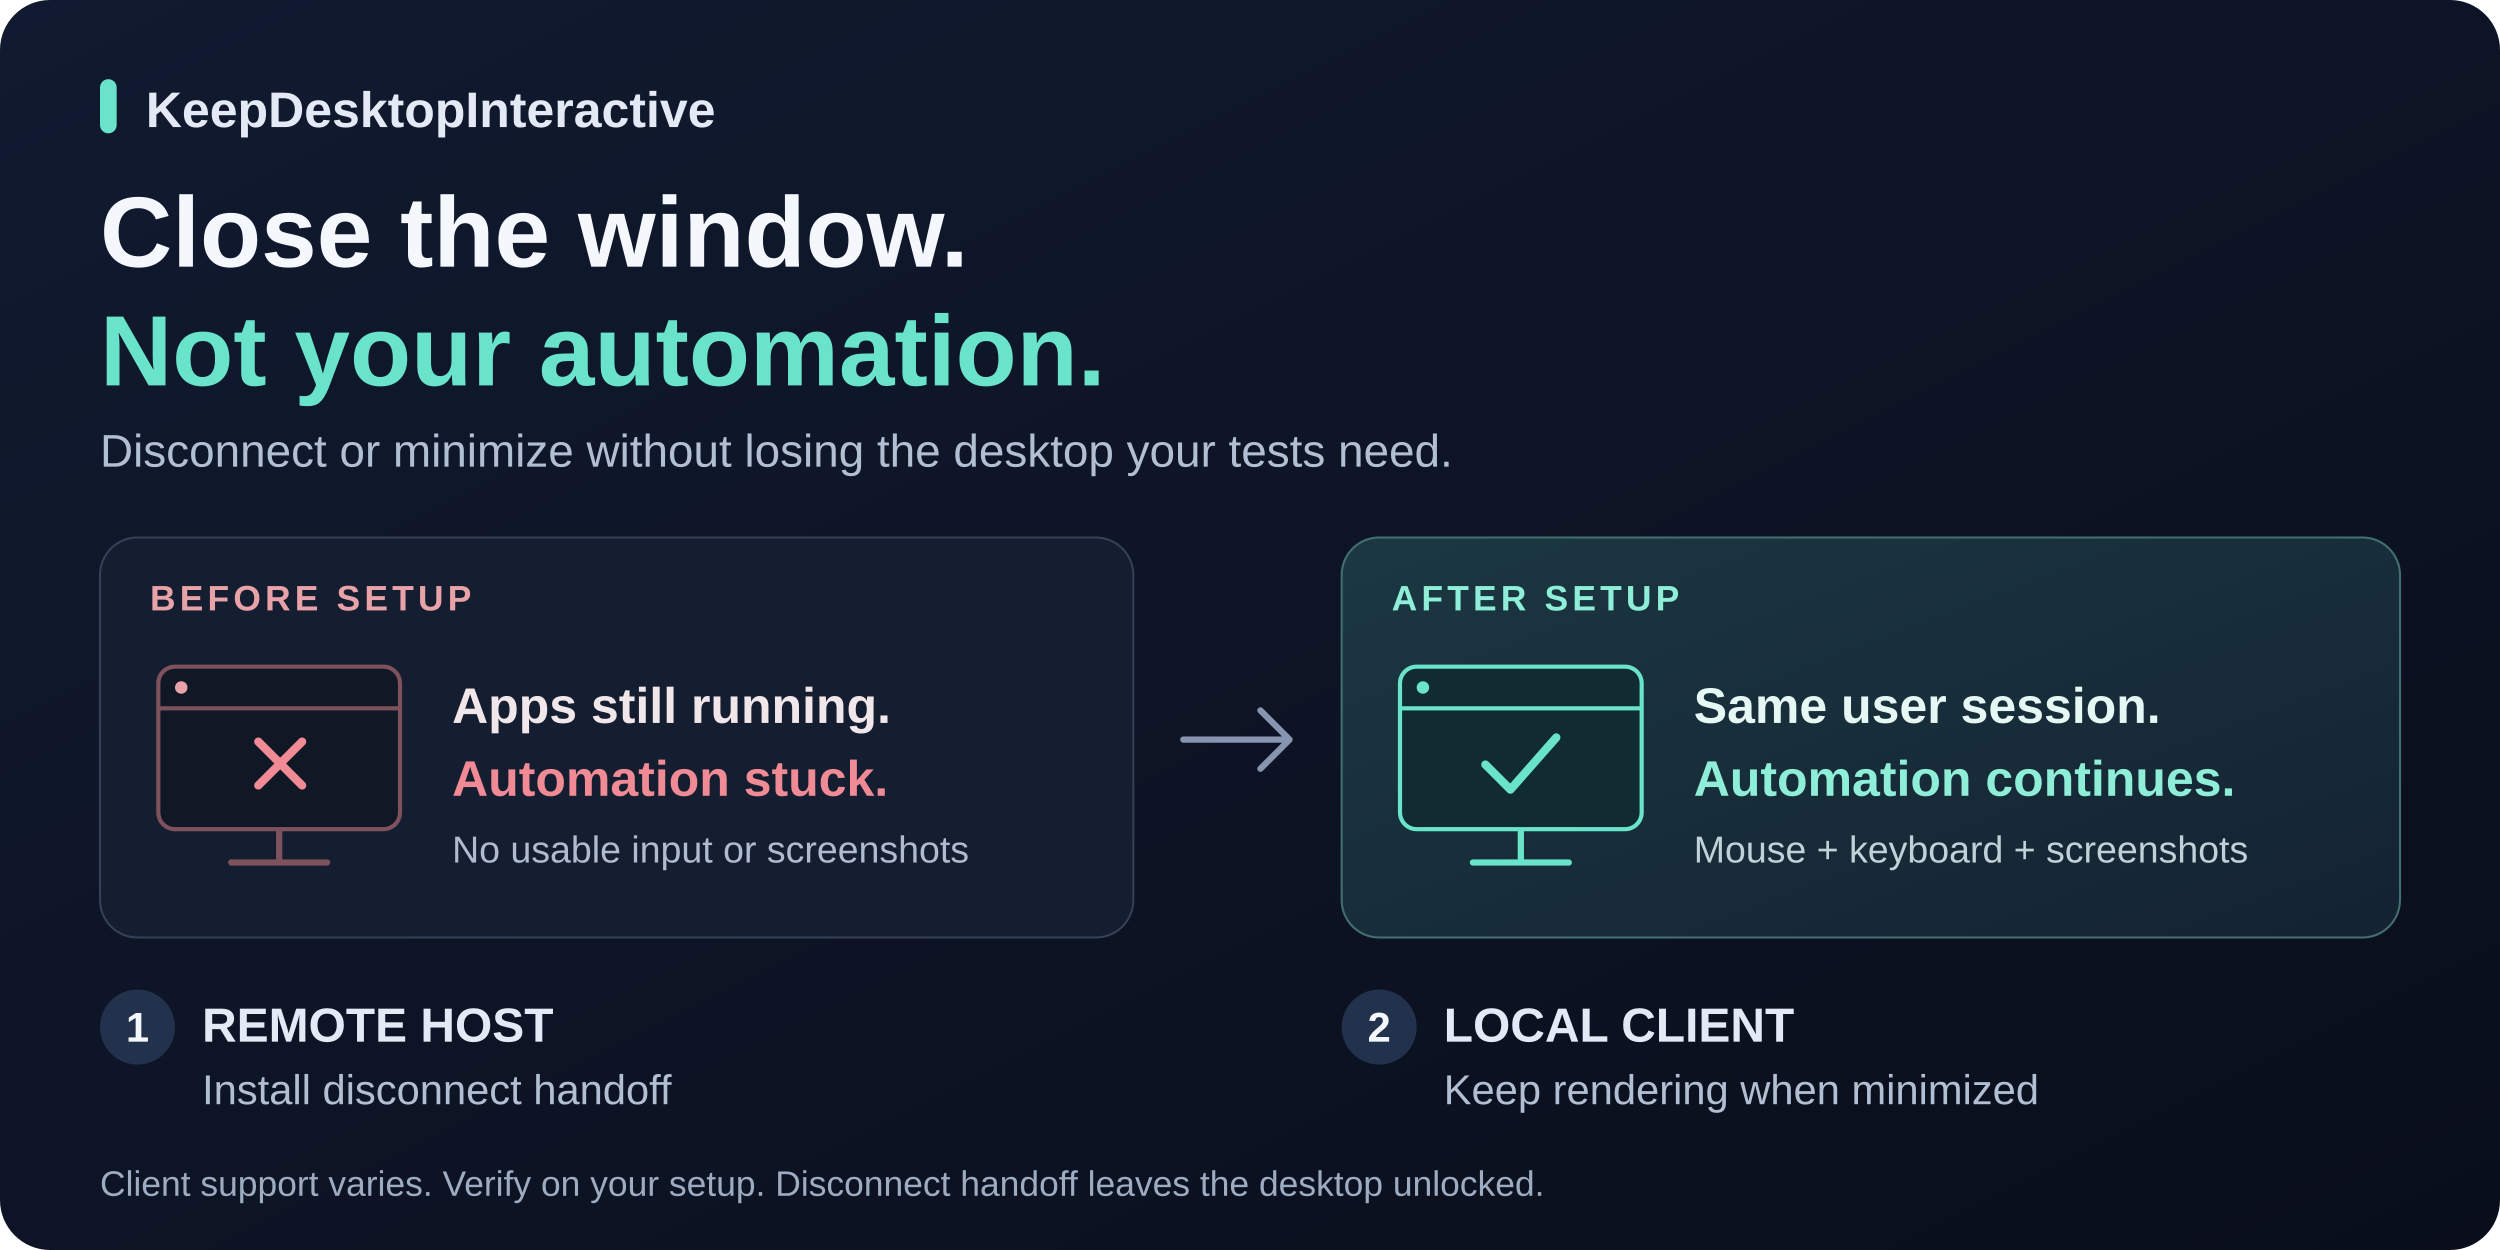
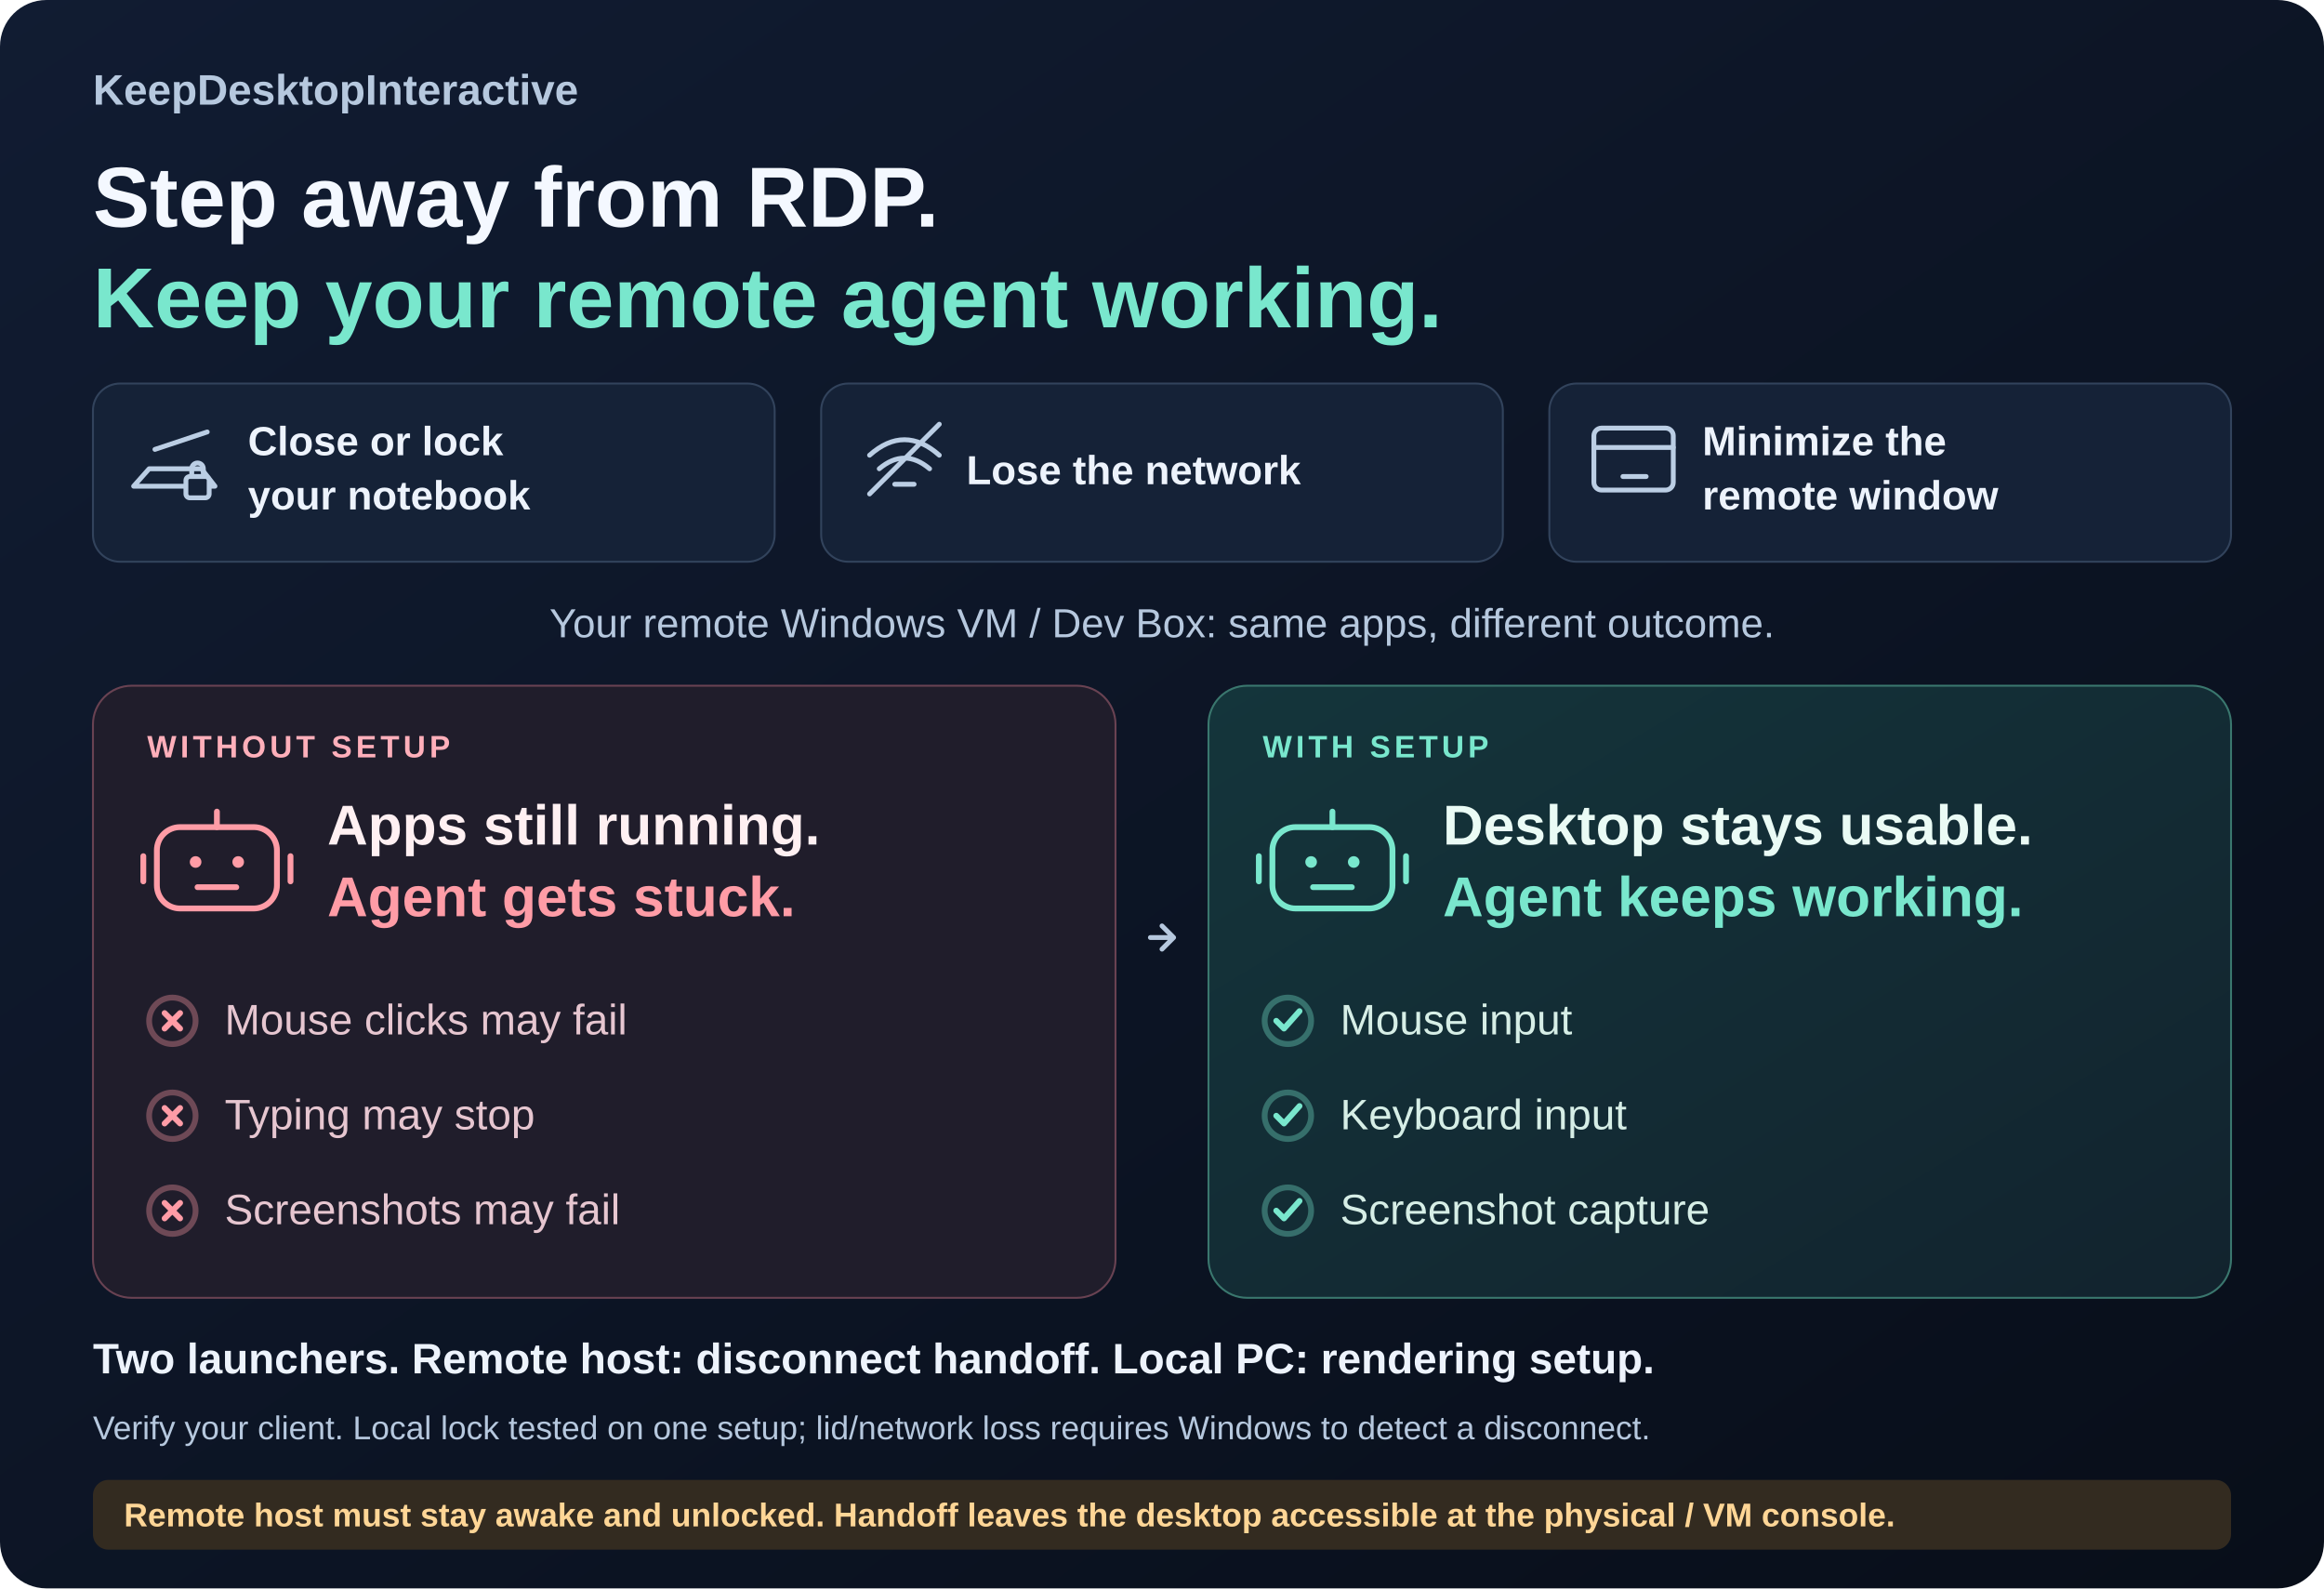
- <svg xmlns="http://www.w3.org/2000/svg" width="1200" height="600" viewBox="0 0 1200 600" role="img" aria-labelledby="title description">
+ <svg xmlns="http://www.w3.org/2000/svg" width="1200" height="820" viewBox="0 0 1200 820" role="img" aria-labelledby="title description">
  <defs>
-     <linearGradient id="background" x1="0" y1="0" x2="1" y2="1">
-       <stop offset="0" stop-color="#111a30" />
-       <stop offset="1" stop-color="#090e1a" />
+     <linearGradient id="background" x2="1" y2="1">
+       <stop stop-color="#111c32" />
+       <stop offset="1" stop-color="#080e19" />
    </linearGradient>
-     <linearGradient id="active" x1="0" y1="0" x2="1" y2="1">
-       <stop offset="0" stop-color="#1b3842" />
-       <stop offset="1" stop-color="#142231" />
+     <linearGradient id="after" x2="1" y2="1">
+       <stop stop-color="#14353b" />
+       <stop offset="1" stop-color="#12232e" />
    </linearGradient>
+     <g id="agent" fill="none" stroke="currentColor" stroke-width="3" stroke-linecap="round">
+       <rect x="0" y="8" width="62" height="42" rx="12" />
+       <path d="M31 8V0M-7 23V36M69 23V36" />
+       <circle cx="20" cy="26" r="3" fill="currentColor" stroke="none" />
+       <circle cx="42" cy="26" r="3" fill="currentColor" stroke="none" />
+       <path d="M21 39H41" />
+     </g>
+     <g id="cross" fill="none" stroke="#ff9ca6" stroke-width="3" stroke-linecap="round">
+       <circle r="12" stroke-opacity=".35" />
+       <path d="M-4-4L4 4M4-4L-4 4" />
+     </g>
+     <g id="check" fill="none" stroke="#79e7cd" stroke-width="3" stroke-linecap="round" stroke-linejoin="round">
+       <circle r="12" stroke-opacity=".35" />
+       <path d="M-6 0L-2 4L6-5" />
+     </g>
  </defs>
-   <rect width="1200" height="600" rx="24" fill="url(#background)" />
+   <rect width="1200" height="820" rx="24" fill="url(#background)" />
  <g font-family="Segoe UI, Arial, sans-serif">
-     <rect x="48" y="38" width="8" height="26" rx="4" fill="#69e4ca" />
-     <text x="70" y="61" fill="#e3eaf5" font-size="24" font-weight="600">KeepDesktopInteractive</text>
-     <text x="48" y="128" fill="#f4f7fc" font-size="48" font-weight="700">Close the window.</text>
-     <text x="48" y="185" fill="#69e4ca" font-size="48" font-weight="700">Not your automation.</text>
-     <text x="48" y="224" fill="#b2bfd3" font-size="22">Disconnect or minimize without losing the desktop your tests need.</text>
-     <rect x="48" y="258" width="496" height="192" rx="18" fill="#151e30" stroke="#344055" />
-     <text x="72" y="293" fill="#e7a3a7" font-size="17" font-weight="700" letter-spacing="2">BEFORE SETUP</text>
-     <rect x="76" y="320" width="116" height="78" rx="8" fill="#101725" stroke="#7e525d" stroke-width="2" />
-     <path d="M76 340 H192" stroke="#7e525d" stroke-width="2" />
-     <circle cx="87" cy="330" r="3" fill="#e7a3a7" />
-     <path d="M124 356 L145 377 M145 356 L124 377" stroke="#f08a95" stroke-width="4" stroke-linecap="round" />
-     <path d="M134 399 V414 M111 414 H157" stroke="#7e525d" stroke-width="3" stroke-linecap="round" />
-     <text x="217" y="347" fill="#f1e6e9" font-size="24" font-weight="600">Apps still running.</text>
-     <text x="217" y="382" fill="#f08a95" font-size="24" font-weight="600">Automation stuck.</text>
-     <text x="217" y="414" fill="#afbbce" font-size="18">No usable input or screenshots</text>
-     <path d="M568 355 H619 M605 341 L619 355 L605 369" fill="none" stroke="#8795b0" stroke-width="3" stroke-linecap="round" stroke-linejoin="round" />
-     <rect x="644" y="258" width="508" height="192" rx="18" fill="url(#active)" stroke="#426e70" />
-     <text x="668" y="293" fill="#8eeed7" font-size="17" font-weight="700" letter-spacing="2">AFTER SETUP</text>
-     <rect x="672" y="320" width="116" height="78" rx="8" fill="#102b32" stroke="#69e4ca" stroke-width="2" />
-     <path d="M672 340 H788" stroke="#69e4ca" stroke-width="2" />
-     <circle cx="683" cy="330" r="3" fill="#69e4ca" />
-     <path d="M713 367 L725 379 L747 354" fill="none" stroke="#69e4ca" stroke-width="4" stroke-linecap="round" stroke-linejoin="round" />
-     <path d="M730 399 V414 M707 414 H753" stroke="#69e4ca" stroke-width="3" stroke-linecap="round" />
-     <text x="813" y="347" fill="#e6f8f4" font-size="24" font-weight="600">Same user session.</text>
-     <text x="813" y="382" fill="#8eeed7" font-size="24" font-weight="600">Automation continues.</text>
-     <text x="813" y="414" fill="#c0d2d8" font-size="18">Mouse + keyboard + screenshots</text>
-     <circle cx="66" cy="493" r="18" fill="#22324c" />
-     <text x="66" y="500" text-anchor="middle" fill="#f4f7fc" font-size="20" font-weight="700">1</text>
-     <text x="97" y="500" fill="#e3eaf5" font-size="23" font-weight="600">REMOTE HOST</text>
-     <text x="97" y="530" fill="#b2bfd3" font-size="20">Install disconnect handoff</text>
-     <circle cx="662" cy="493" r="18" fill="#22324c" />
-     <text x="662" y="500" text-anchor="middle" fill="#f4f7fc" font-size="20" font-weight="700">2</text>
-     <text x="693" y="500" fill="#e3eaf5" font-size="23" font-weight="600">LOCAL CLIENT</text>
-     <text x="693" y="530" fill="#b2bfd3" font-size="20">Keep rendering when minimized</text>
-     <text x="48" y="574" fill="#9eacc2" font-size="17">Client support varies. Verify on your setup. Disconnect handoff leaves the desktop unlocked.</text>
+     <text x="48" y="54" fill="#b6c8de" font-size="22" font-weight="600">KeepDesktopInteractive</text>
+     <text x="48" y="117" fill="#f4f8ff" font-size="44" font-weight="700">Step away from RDP.</text>
+     <text x="48" y="169" fill="#79e7cd" font-size="44" font-weight="700">Keep your remote agent working.</text>
+     <g fill="#152237" stroke="#32435c">
+       <rect x="48" y="198" width="352" height="92" rx="14" />
+       <rect x="424" y="198" width="352" height="92" rx="14" />
+       <rect x="800" y="198" width="352" height="92" rx="14" />
+     </g>
+     <g fill="none" stroke="#bbcee4" stroke-width="2.5" stroke-linecap="round" stroke-linejoin="round">
+       <path d="M69 251H111L104 242H77ZM80 232L107 223" />
+       <rect x="96" y="246" width="12" height="11" rx="2" fill="#152237" />
+       <path d="M99 245V242a3 3 0 016 0V245" />
+       <path d="M449 235Q467 219 485 235M454 242Q467 231 480 242M462 250H472M449 255L485 219" />
+       <rect x="823" y="221" width="41" height="32" rx="4" />
+       <path d="M823 231H864M838 246H850" />
+     </g>
+     <g fill="#edf3fc" font-size="21" font-weight="600">
+       <text x="128" y="235">Close or lock</text>
+       <text x="128" y="263">your notebook</text>
+       <text x="499" y="250">Lose the network</text>
+       <text x="879" y="235">Minimize the</text>
+       <text x="879" y="263">remote window</text>
+     </g>
+     <text x="600" y="329" text-anchor="middle" fill="#b6c8de" font-size="21">Your remote Windows VM / Dev Box: same apps, different outcome.</text>
+     <rect x="48" y="354" width="528" height="316" rx="20" fill="#201d2b" stroke="#694252" />
+     <rect x="624" y="354" width="528" height="316" rx="20" fill="url(#after)" stroke="#3a776e" />
+     <g font-size="16" font-weight="700" letter-spacing="2">
+       <text x="76" y="391" fill="#ffafba">WITHOUT SETUP</text>
+       <text x="652" y="391" fill="#79e7cd">WITH SETUP</text>
+     </g>
+     <use href="#agent" x="81" y="419" color="#ff9ca6" />
+     <use href="#agent" x="657" y="419" color="#79e7cd" />
+     <g font-size="29" font-weight="700">
+       <text x="169" y="436" fill="#fff0f2">Apps still running.</text>
+       <text x="169" y="473" fill="#ff9ca6">Agent gets stuck.</text>
+       <text x="745" y="436" fill="#eafbf5">Desktop stays usable.</text>
+       <text x="745" y="473" fill="#79e7cd">Agent keeps working.</text>
+     </g>
+     <path d="M594 484H606M600 478L606 484L600 490" fill="none" stroke="#b6c8de" stroke-width="2.5" stroke-linecap="round" stroke-linejoin="round" />
+     <g font-size="22">
+       <use href="#cross" x="89" y="527" />
+       <use href="#cross" x="89" y="576" />
+       <use href="#cross" x="89" y="625" />
+       <text x="116" y="534" fill="#e6c6d0">Mouse clicks may fail</text>
+       <text x="116" y="583" fill="#e6c6d0">Typing may stop</text>
+       <text x="116" y="632" fill="#e6c6d0">Screenshots may fail</text>
+       <use href="#check" x="665" y="527" />
+       <use href="#check" x="665" y="576" />
+       <use href="#check" x="665" y="625" />
+       <text x="692" y="534" fill="#d6eee6">Mouse input</text>
+       <text x="692" y="583" fill="#d6eee6">Keyboard input</text>
+       <text x="692" y="632" fill="#d6eee6">Screenshot capture</text>
+     </g>
+     <text x="48" y="709" fill="#edf3fc" font-size="22" font-weight="600">Two launchers. Remote host: disconnect handoff. Local PC: rendering setup.</text>
+     <text x="48" y="743" fill="#b6c8de" font-size="17">Verify your client. Local lock tested on one setup; lid/network loss requires Windows to detect a disconnect.</text>
+     <rect x="48" y="764" width="1104" height="36" rx="8" fill="#332b20" />
+     <text x="64" y="788" fill="#ffd696" font-size="17" font-weight="600">Remote host must stay awake and unlocked. Handoff leaves the desktop accessible at the physical / VM console.</text>
  </g>
</svg>
